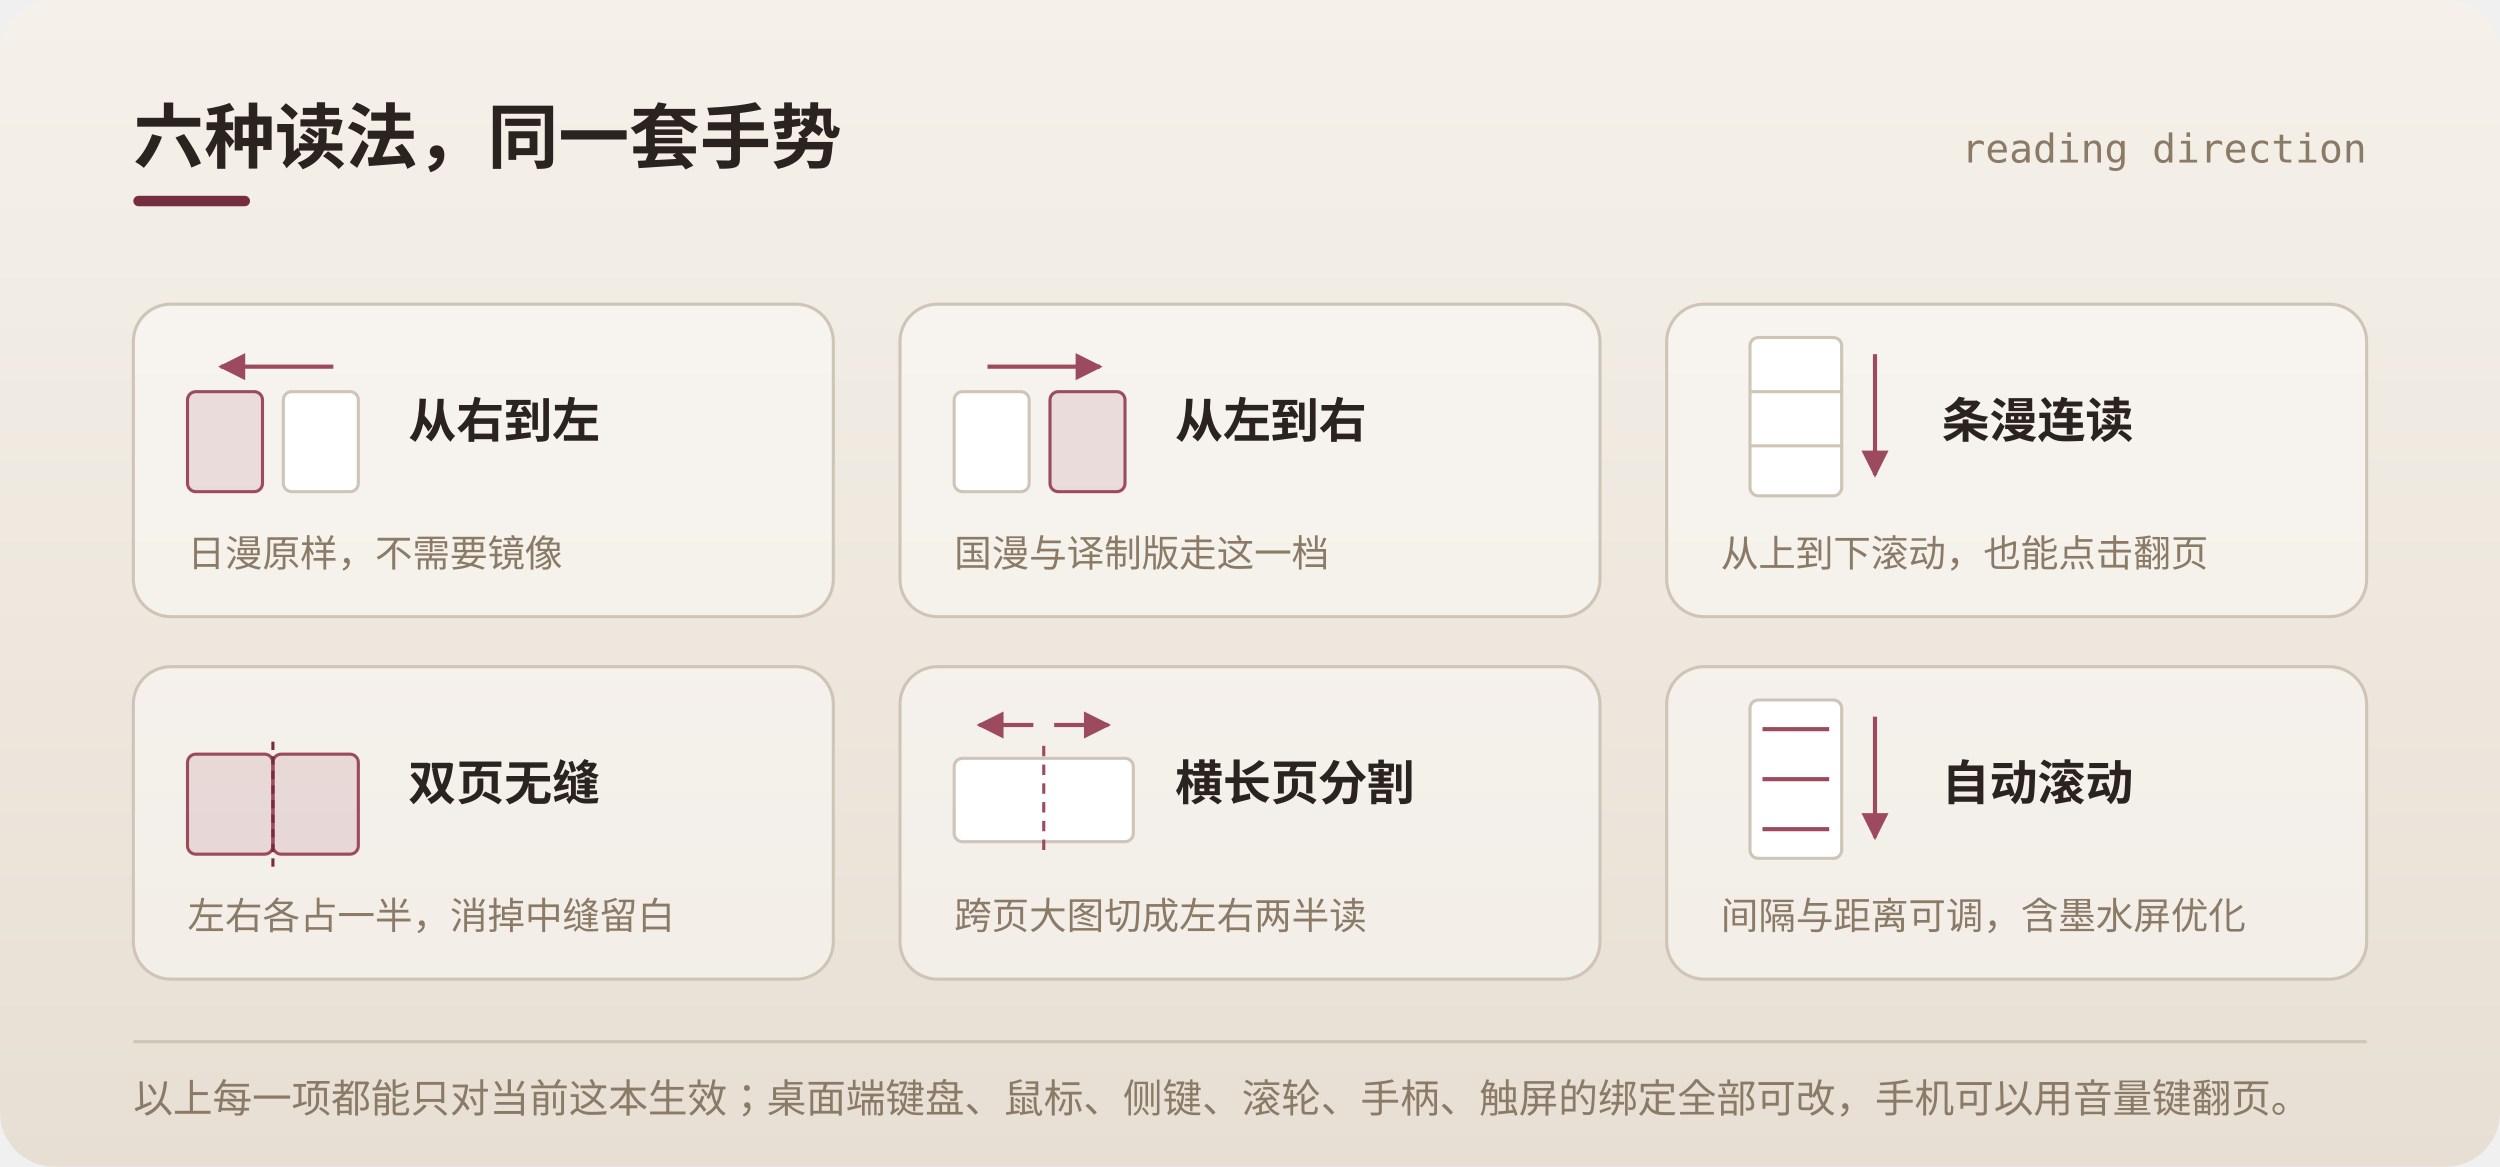
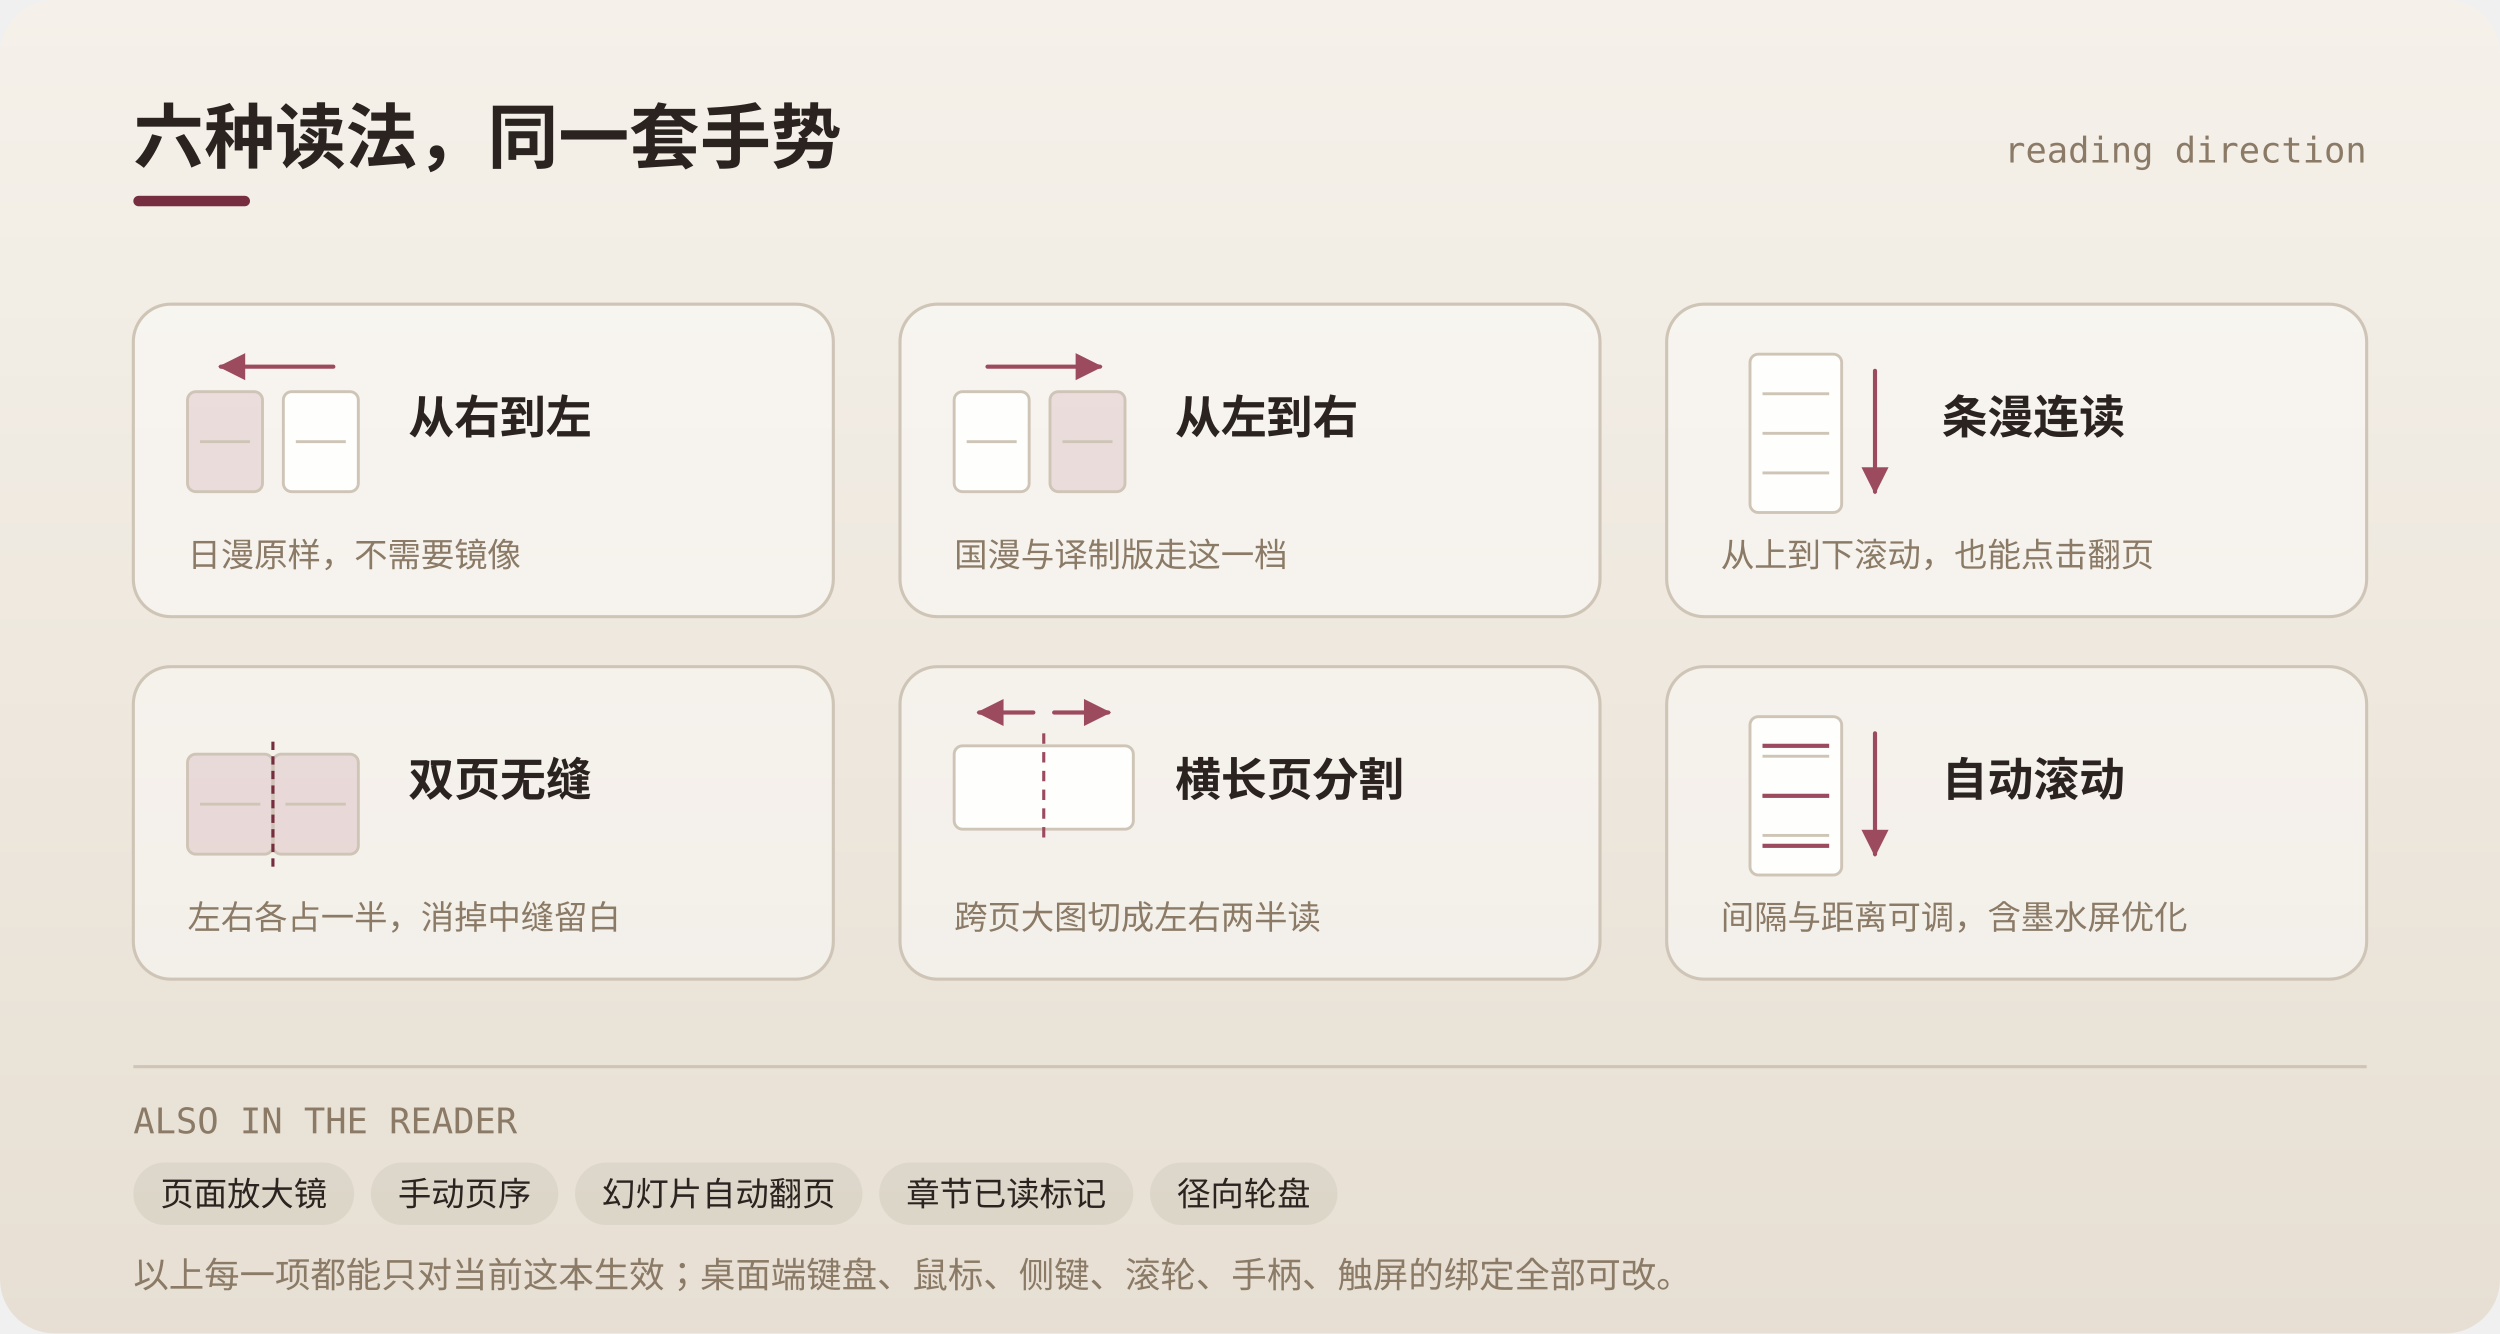
- <svg xmlns="http://www.w3.org/2000/svg" width="1200" height="560" viewBox="0 0 1200 560" role="img" aria-labelledby="title desc">
+ <svg xmlns="http://www.w3.org/2000/svg" width="1200" height="640" viewBox="0 0 1200 640" role="img" aria-labelledby="title desc">
  <defs>
    <linearGradient id="paper" x1="0" y1="0" x2="0" y2="1">
      <stop offset="0" stop-color="#F5F1EA" />
      <stop offset="1" stop-color="#E7DFD3" />
    </linearGradient>
-     <marker id="arrow" viewBox="0 0 10 10" refX="9" refY="5" markerWidth="6.5" markerHeight="6.5" orient="auto-start-reverse">
+     <marker id="arrowhead" viewBox="0 0 10 10" refX="9" refY="5" markerWidth="6.5" markerHeight="6.5" orient="auto-start-reverse">
      <path d="M 0 0 L 10 5 L 0 10 z" fill="#9C4B5E" />
    </marker>
  </defs>
-   <rect width="1200" height="560" rx="26" fill="url(#paper)" />
-   <g font-family="-apple-system, BlinkMacSystemFont, 'Segoe UI', 'PingFang SC', 'Hiragino Sans GB', 'Microsoft YaHei', sans-serif">
-     <text x="64" y="78" font-size="34" font-weight="700" fill="#2A2320">六种读法，同一套手势</text>
-     <text x="1136" y="78" font-size="19" text-anchor="end" fill="#8A7A66" font-family="ui-monospace, SFMono-Regular, Menlo, Consolas, monospace">reading direction</text>
-     <rect x="64" y="94" width="56" height="5" rx="2.5" fill="#762D3F" />
-     <g id="m-rtl" transform="translate(64 146)">
-       <rect width="336" height="150" rx="18" fill="#FFFFFF" fill-opacity="0.42" stroke="#CFC5B7" stroke-width="1.5" />
-       <g transform="translate(26 24)">
-         <rect x="0" y="18" width="36" height="48" rx="4" fill="#9C4B5E" fill-opacity="0.14" stroke="#9C4B5E" stroke-width="1.5" />
-         <rect x="46" y="18" width="36" height="48" rx="4" fill="#FFFFFF" stroke="#CFC5B7" stroke-width="1.5" />
-         <line x1="70" y1="6" x2="16" y2="6" stroke="#9C4B5E" stroke-width="2" marker-end="url(#arrow)" />
-       </g>
-       <text x="132" y="64" font-size="23" font-weight="600" fill="#2A2320">从右到左</text>
-       <text x="26" y="126" font-size="18" fill="#8A7A66">日漫原样，不需要镜像</text>
-     </g>
-     <g id="m-ltr" transform="translate(432 146)">
-       <rect width="336" height="150" rx="18" fill="#FFFFFF" fill-opacity="0.42" stroke="#CFC5B7" stroke-width="1.5" />
-       <g transform="translate(26 24)">
-         <rect x="0" y="18" width="36" height="48" rx="4" fill="#FFFFFF" stroke="#CFC5B7" stroke-width="1.5" />
-         <rect x="46" y="18" width="36" height="48" rx="4" fill="#9C4B5E" fill-opacity="0.14" stroke="#9C4B5E" stroke-width="1.5" />
-         <line x1="16" y1="6" x2="70" y2="6" stroke="#9C4B5E" stroke-width="2" marker-end="url(#arrow)" />
-       </g>
-       <text x="132" y="64" font-size="23" font-weight="600" fill="#2A2320">从左到右</text>
-       <text x="26" y="126" font-size="18" fill="#8A7A66">国漫与译制版走这一档</text>
-     </g>
-     <g id="m-webtoon" transform="translate(800 146)">
-       <rect width="336" height="150" rx="18" fill="#FFFFFF" fill-opacity="0.42" stroke="#CFC5B7" stroke-width="1.5" />
-       <g transform="translate(26 16)">
-         <rect x="14" y="0" width="44" height="76" rx="4" fill="#FFFFFF" stroke="#CFC5B7" stroke-width="1.5" />
-         <line x1="14" y1="26" x2="58" y2="26" stroke="#CFC5B7" stroke-width="1.5" />
-         <line x1="14" y1="52" x2="58" y2="52" stroke="#CFC5B7" stroke-width="1.5" />
-         <line x1="74" y1="8" x2="74" y2="66" stroke="#9C4B5E" stroke-width="2" marker-end="url(#arrow)" />
-       </g>
-       <text x="132" y="64" font-size="23" font-weight="600" fill="#2A2320">条漫连读</text>
-       <text x="26" y="126" font-size="18" fill="#8A7A66">从上到下滚动，也能点击翻页</text>
-     </g>
-     <g id="m-double" transform="translate(64 320)">
-       <rect width="336" height="150" rx="18" fill="#FFFFFF" fill-opacity="0.42" stroke="#CFC5B7" stroke-width="1.5" />
-       <g transform="translate(26 24)">
-         <rect x="0" y="18" width="41" height="48" rx="4" fill="#9C4B5E" fill-opacity="0.14" stroke="#9C4B5E" stroke-width="1.5" />
-         <rect x="41" y="18" width="41" height="48" rx="4" fill="#9C4B5E" fill-opacity="0.14" stroke="#9C4B5E" stroke-width="1.5" />
-         <line x1="41" y1="12" x2="41" y2="72" stroke="#762D3F" stroke-width="1.5" stroke-dasharray="4 3" />
-       </g>
-       <text x="132" y="64" font-size="23" font-weight="600" fill="#2A2320">双页无缝</text>
-       <text x="26" y="126" font-size="18" fill="#8A7A66">左右各占一半，消掉中缝留白</text>
-     </g>
-     <g id="m-split" transform="translate(432 320)">
-       <rect width="336" height="150" rx="18" fill="#FFFFFF" fill-opacity="0.42" stroke="#CFC5B7" stroke-width="1.5" />
-       <g transform="translate(26 30)">
-         <rect x="0" y="14" width="86" height="40" rx="4" fill="#FFFFFF" stroke="#CFC5B7" stroke-width="1.5" />
-         <line x1="43" y1="8" x2="43" y2="60" stroke="#9C4B5E" stroke-width="1.5" stroke-dasharray="5 4" />
-         <line x1="38" y1="-2" x2="12" y2="-2" stroke="#9C4B5E" stroke-width="2" marker-end="url(#arrow)" />
-         <line x1="48" y1="-2" x2="74" y2="-2" stroke="#9C4B5E" stroke-width="2" marker-end="url(#arrow)" />
-       </g>
-       <text x="132" y="64" font-size="23" font-weight="600" fill="#2A2320">横长页分割</text>
-       <text x="26" y="126" font-size="18" fill="#8A7A66">跨页大图切成左右两半读</text>
-     </g>
-     <g id="m-auto" transform="translate(800 320)">
-       <rect width="336" height="150" rx="18" fill="#FFFFFF" fill-opacity="0.42" stroke="#CFC5B7" stroke-width="1.5" />
-       <g transform="translate(26 16)">
-         <rect x="14" y="0" width="44" height="76" rx="4" fill="#FFFFFF" stroke="#CFC5B7" stroke-width="1.5" />
-         <g stroke="#9C4B5E" stroke-width="2">
-           <line x1="20" y1="14" x2="52" y2="14" />
-           <line x1="20" y1="38" x2="52" y2="38" />
-           <line x1="20" y1="62" x2="52" y2="62" />
-         </g>
-         <line x1="74" y1="8" x2="74" y2="66" stroke="#9C4B5E" stroke-width="2" marker-end="url(#arrow)" />
-       </g>
-       <text x="132" y="64" font-size="23" font-weight="600" fill="#2A2320">自动滚动</text>
-       <text x="26" y="126" font-size="18" fill="#8A7A66">间隔与距离可调，含墨水屏优化</text>
-     </g>
-     <line x1="64" y1="500" x2="1136" y2="500" stroke="#CFC5B7" stroke-width="1.5" />
-     <text x="64" y="534" font-size="19" fill="#8A7A66">以上每一项都能只对当前这本生效；桌面端键盘、鼠标、侧键、滚轮、手柄、触屏的绑定全部可改，手机可以用音量键翻页。</text>
-   </g>
+   <rect width="1200" height="640" rx="26" fill="url(#paper)" />
+   <text x="64" y="78" font-family="-apple-system, BlinkMacSystemFont, 'Segoe UI', 'PingFang SC', 'Hiragino Sans GB', 'Microsoft YaHei', sans-serif" font-size="34" font-weight="700" fill="#2A2320">六种读法，同一套手势</text>
+   <text x="1136" y="78" font-family="ui-monospace, SFMono-Regular, Menlo, Consolas, monospace" font-size="17" text-anchor="end" fill="#8A7A66">reading direction</text>
+   <rect x="64" y="94" width="56" height="5" rx="2.5" fill="#762D3F" />
+   <rect x="64" y="146" width="336" height="150" rx="18" fill="#FFFFFF" fill-opacity="0.42" stroke="#CFC5B7" stroke-width="1.5" />
+   <rect x="90" y="188" width="36" height="48" rx="4" fill="#9C4B5E" fill-opacity="0.14" stroke="#CFC5B7" stroke-width="1.4" />
+   <line x1="96" y1="212" x2="120" y2="212" stroke="#CFC5B7" stroke-width="1.4" />
+   <rect x="136" y="188" width="36" height="48" rx="4" fill="#FFFFFF" fill-opacity="0.9" stroke="#CFC5B7" stroke-width="1.4" />
+   <line x1="142" y1="212" x2="166" y2="212" stroke="#CFC5B7" stroke-width="1.4" />
+   <line x1="160" y1="176" x2="106" y2="176" stroke="#9C4B5E" stroke-width="2" marker-end="url(#arrowhead)" stroke-linecap="round" />
+   <text x="196" y="208" font-family="-apple-system, BlinkMacSystemFont, 'Segoe UI', 'PingFang SC', 'Hiragino Sans GB', 'Microsoft YaHei', sans-serif" font-size="22" font-weight="600" fill="#2A2320">从右到左</text>
+   <text x="90" y="272" font-family="-apple-system, BlinkMacSystemFont, 'Segoe UI', 'PingFang SC', 'Hiragino Sans GB', 'Microsoft YaHei', sans-serif" font-size="16" fill="#8A7A66">日漫原样，不需要镜像</text>
+   <rect x="432" y="146" width="336" height="150" rx="18" fill="#FFFFFF" fill-opacity="0.42" stroke="#CFC5B7" stroke-width="1.5" />
+   <rect x="458" y="188" width="36" height="48" rx="4" fill="#FFFFFF" fill-opacity="0.9" stroke="#CFC5B7" stroke-width="1.4" />
+   <line x1="464" y1="212" x2="488" y2="212" stroke="#CFC5B7" stroke-width="1.4" />
+   <rect x="504" y="188" width="36" height="48" rx="4" fill="#9C4B5E" fill-opacity="0.14" stroke="#CFC5B7" stroke-width="1.4" />
+   <line x1="510" y1="212" x2="534" y2="212" stroke="#CFC5B7" stroke-width="1.4" />
+   <line x1="474" y1="176" x2="528" y2="176" stroke="#9C4B5E" stroke-width="2" marker-end="url(#arrowhead)" stroke-linecap="round" />
+   <text x="564" y="208" font-family="-apple-system, BlinkMacSystemFont, 'Segoe UI', 'PingFang SC', 'Hiragino Sans GB', 'Microsoft YaHei', sans-serif" font-size="22" font-weight="600" fill="#2A2320">从左到右</text>
+   <text x="458" y="272" font-family="-apple-system, BlinkMacSystemFont, 'Segoe UI', 'PingFang SC', 'Hiragino Sans GB', 'Microsoft YaHei', sans-serif" font-size="16" fill="#8A7A66">国漫与译制版走这一档</text>
+   <rect x="800" y="146" width="336" height="150" rx="18" fill="#FFFFFF" fill-opacity="0.42" stroke="#CFC5B7" stroke-width="1.5" />
+   <rect x="840" y="170" width="44" height="76" rx="4" fill="#FFFFFF" fill-opacity="0.9" stroke="#CFC5B7" stroke-width="1.4" />
+   <line x1="846" y1="189" x2="878" y2="189" stroke="#CFC5B7" stroke-width="1.4" />
+   <line x1="846" y1="208" x2="878" y2="208" stroke="#CFC5B7" stroke-width="1.4" />
+   <line x1="846" y1="227" x2="878" y2="227" stroke="#CFC5B7" stroke-width="1.4" />
+   <line x1="900" y1="178" x2="900" y2="236" stroke="#9C4B5E" stroke-width="2" marker-end="url(#arrowhead)" stroke-linecap="round" />
+   <text x="932" y="208" font-family="-apple-system, BlinkMacSystemFont, 'Segoe UI', 'PingFang SC', 'Hiragino Sans GB', 'Microsoft YaHei', sans-serif" font-size="22" font-weight="600" fill="#2A2320">条漫连读</text>
+   <text x="826" y="272" font-family="-apple-system, BlinkMacSystemFont, 'Segoe UI', 'PingFang SC', 'Hiragino Sans GB', 'Microsoft YaHei', sans-serif" font-size="16" fill="#8A7A66">从上到下滚动，也能点击翻页</text>
+   <rect x="64" y="320" width="336" height="150" rx="18" fill="#FFFFFF" fill-opacity="0.42" stroke="#CFC5B7" stroke-width="1.5" />
+   <rect x="90" y="362" width="41" height="48" rx="4" fill="#9C4B5E" fill-opacity="0.14" stroke="#CFC5B7" stroke-width="1.4" />
+   <line x1="96" y1="386" x2="125" y2="386" stroke="#CFC5B7" stroke-width="1.4" />
+   <rect x="131" y="362" width="41" height="48" rx="4" fill="#9C4B5E" fill-opacity="0.14" stroke="#CFC5B7" stroke-width="1.4" />
+   <line x1="137" y1="386" x2="166" y2="386" stroke="#CFC5B7" stroke-width="1.4" />
+   <line x1="131" y1="356" x2="131" y2="416" stroke="#762D3F" stroke-width="1.5" stroke-dasharray="4 3" />
+   <text x="196" y="382" font-family="-apple-system, BlinkMacSystemFont, 'Segoe UI', 'PingFang SC', 'Hiragino Sans GB', 'Microsoft YaHei', sans-serif" font-size="22" font-weight="600" fill="#2A2320">双页无缝</text>
+   <text x="90" y="446" font-family="-apple-system, BlinkMacSystemFont, 'Segoe UI', 'PingFang SC', 'Hiragino Sans GB', 'Microsoft YaHei', sans-serif" font-size="16" fill="#8A7A66">左右各占一半，消掉中缝留白</text>
+   <rect x="432" y="320" width="336" height="150" rx="18" fill="#FFFFFF" fill-opacity="0.42" stroke="#CFC5B7" stroke-width="1.5" />
+   <rect x="458" y="358" width="86" height="40" rx="4" fill="#FFFFFF" fill-opacity="0.9" stroke="#CFC5B7" stroke-width="1.4" />
+   <line x1="501" y1="352" x2="501" y2="404" stroke="#9C4B5E" stroke-width="1.5" stroke-dasharray="5 4" />
+   <line x1="496" y1="342" x2="470" y2="342" stroke="#9C4B5E" stroke-width="2" marker-end="url(#arrowhead)" stroke-linecap="round" />
+   <line x1="506" y1="342" x2="532" y2="342" stroke="#9C4B5E" stroke-width="2" marker-end="url(#arrowhead)" stroke-linecap="round" />
+   <text x="564" y="382" font-family="-apple-system, BlinkMacSystemFont, 'Segoe UI', 'PingFang SC', 'Hiragino Sans GB', 'Microsoft YaHei', sans-serif" font-size="22" font-weight="600" fill="#2A2320">横长页分割</text>
+   <text x="458" y="446" font-family="-apple-system, BlinkMacSystemFont, 'Segoe UI', 'PingFang SC', 'Hiragino Sans GB', 'Microsoft YaHei', sans-serif" font-size="16" fill="#8A7A66">跨页大图切成左右两半读</text>
+   <rect x="800" y="320" width="336" height="150" rx="18" fill="#FFFFFF" fill-opacity="0.42" stroke="#CFC5B7" stroke-width="1.5" />
+   <rect x="840" y="344" width="44" height="76" rx="4" fill="#FFFFFF" fill-opacity="0.9" stroke="#CFC5B7" stroke-width="1.4" />
+   <line x1="846" y1="363" x2="878" y2="363" stroke="#CFC5B7" stroke-width="1.4" />
+   <line x1="846" y1="382" x2="878" y2="382" stroke="#CFC5B7" stroke-width="1.4" />
+   <line x1="846" y1="401" x2="878" y2="401" stroke="#CFC5B7" stroke-width="1.4" />
+   <line x1="846" y1="358" x2="878" y2="358" stroke="#9C4B5E" stroke-width="2" />
+   <line x1="846" y1="382" x2="878" y2="382" stroke="#9C4B5E" stroke-width="2" />
+   <line x1="846" y1="406" x2="878" y2="406" stroke="#9C4B5E" stroke-width="2" />
+   <line x1="900" y1="352" x2="900" y2="410" stroke="#9C4B5E" stroke-width="2" marker-end="url(#arrowhead)" stroke-linecap="round" />
+   <text x="932" y="382" font-family="-apple-system, BlinkMacSystemFont, 'Segoe UI', 'PingFang SC', 'Hiragino Sans GB', 'Microsoft YaHei', sans-serif" font-size="22" font-weight="600" fill="#2A2320">自动滚动</text>
+   <text x="826" y="446" font-family="-apple-system, BlinkMacSystemFont, 'Segoe UI', 'PingFang SC', 'Hiragino Sans GB', 'Microsoft YaHei', sans-serif" font-size="16" fill="#8A7A66">间隔与距离可调，含墨水屏优化</text>
+   <line x1="64" y1="512" x2="1136" y2="512" stroke="#CFC5B7" stroke-width="1.5" />
+   <text x="64" y="544" font-family="ui-monospace, SFMono-Regular, Menlo, Consolas, monospace" font-size="17" fill="#8A7A66">ALSO IN THE READER</text>
+   <rect x="64" y="558" width="106" height="30" rx="15" fill="#2A2320" fill-opacity="0.06" />
+   <text x="117" y="578.76" font-family="-apple-system, BlinkMacSystemFont, 'Segoe UI', 'PingFang SC', 'Hiragino Sans GB', 'Microsoft YaHei', sans-serif" font-size="16" text-anchor="middle" fill="#2A2320">页面放大镜</text>
+   <rect x="178" y="558" width="90" height="30" rx="15" fill="#2A2320" fill-opacity="0.06" />
+   <text x="223" y="578.76" font-family="-apple-system, BlinkMacSystemFont, 'Segoe UI', 'PingFang SC', 'Hiragino Sans GB', 'Microsoft YaHei', sans-serif" font-size="16" text-anchor="middle" fill="#2A2320">手动页序</text>
+   <rect x="276" y="558" width="138" height="30" rx="15" fill="#2A2320" fill-opacity="0.06" />
+   <text x="345" y="578.76" font-family="-apple-system, BlinkMacSystemFont, 'Segoe UI', 'PingFang SC', 'Hiragino Sans GB', 'Microsoft YaHei', sans-serif" font-size="16" text-anchor="middle" fill="#2A2320">幻灯片自动翻页</text>
+   <rect x="422" y="558" width="122" height="30" rx="15" fill="#2A2320" fill-opacity="0.06" />
+   <text x="483" y="578.76" font-family="-apple-system, BlinkMacSystemFont, 'Segoe UI', 'PingFang SC', 'Hiragino Sans GB', 'Microsoft YaHei', sans-serif" font-size="16" text-anchor="middle" fill="#2A2320">章节已读标记</text>
+   <rect x="552" y="558" width="90" height="30" rx="15" fill="#2A2320" fill-opacity="0.06" />
+   <text x="597" y="578.76" font-family="-apple-system, BlinkMacSystemFont, 'Segoe UI', 'PingFang SC', 'Hiragino Sans GB', 'Microsoft YaHei', sans-serif" font-size="16" text-anchor="middle" fill="#2A2320">径向轮盘</text>
+   <text x="64" y="618" font-family="-apple-system, BlinkMacSystemFont, 'Segoe UI', 'PingFang SC', 'Hiragino Sans GB', 'Microsoft YaHei', sans-serif" font-size="17" fill="#8A7A66">以上每一项都能只对当前这本生效；桌面端键盘、鼠标、侧键、滚轮、手柄、触屏的绑定全部可改。</text>
</svg>
